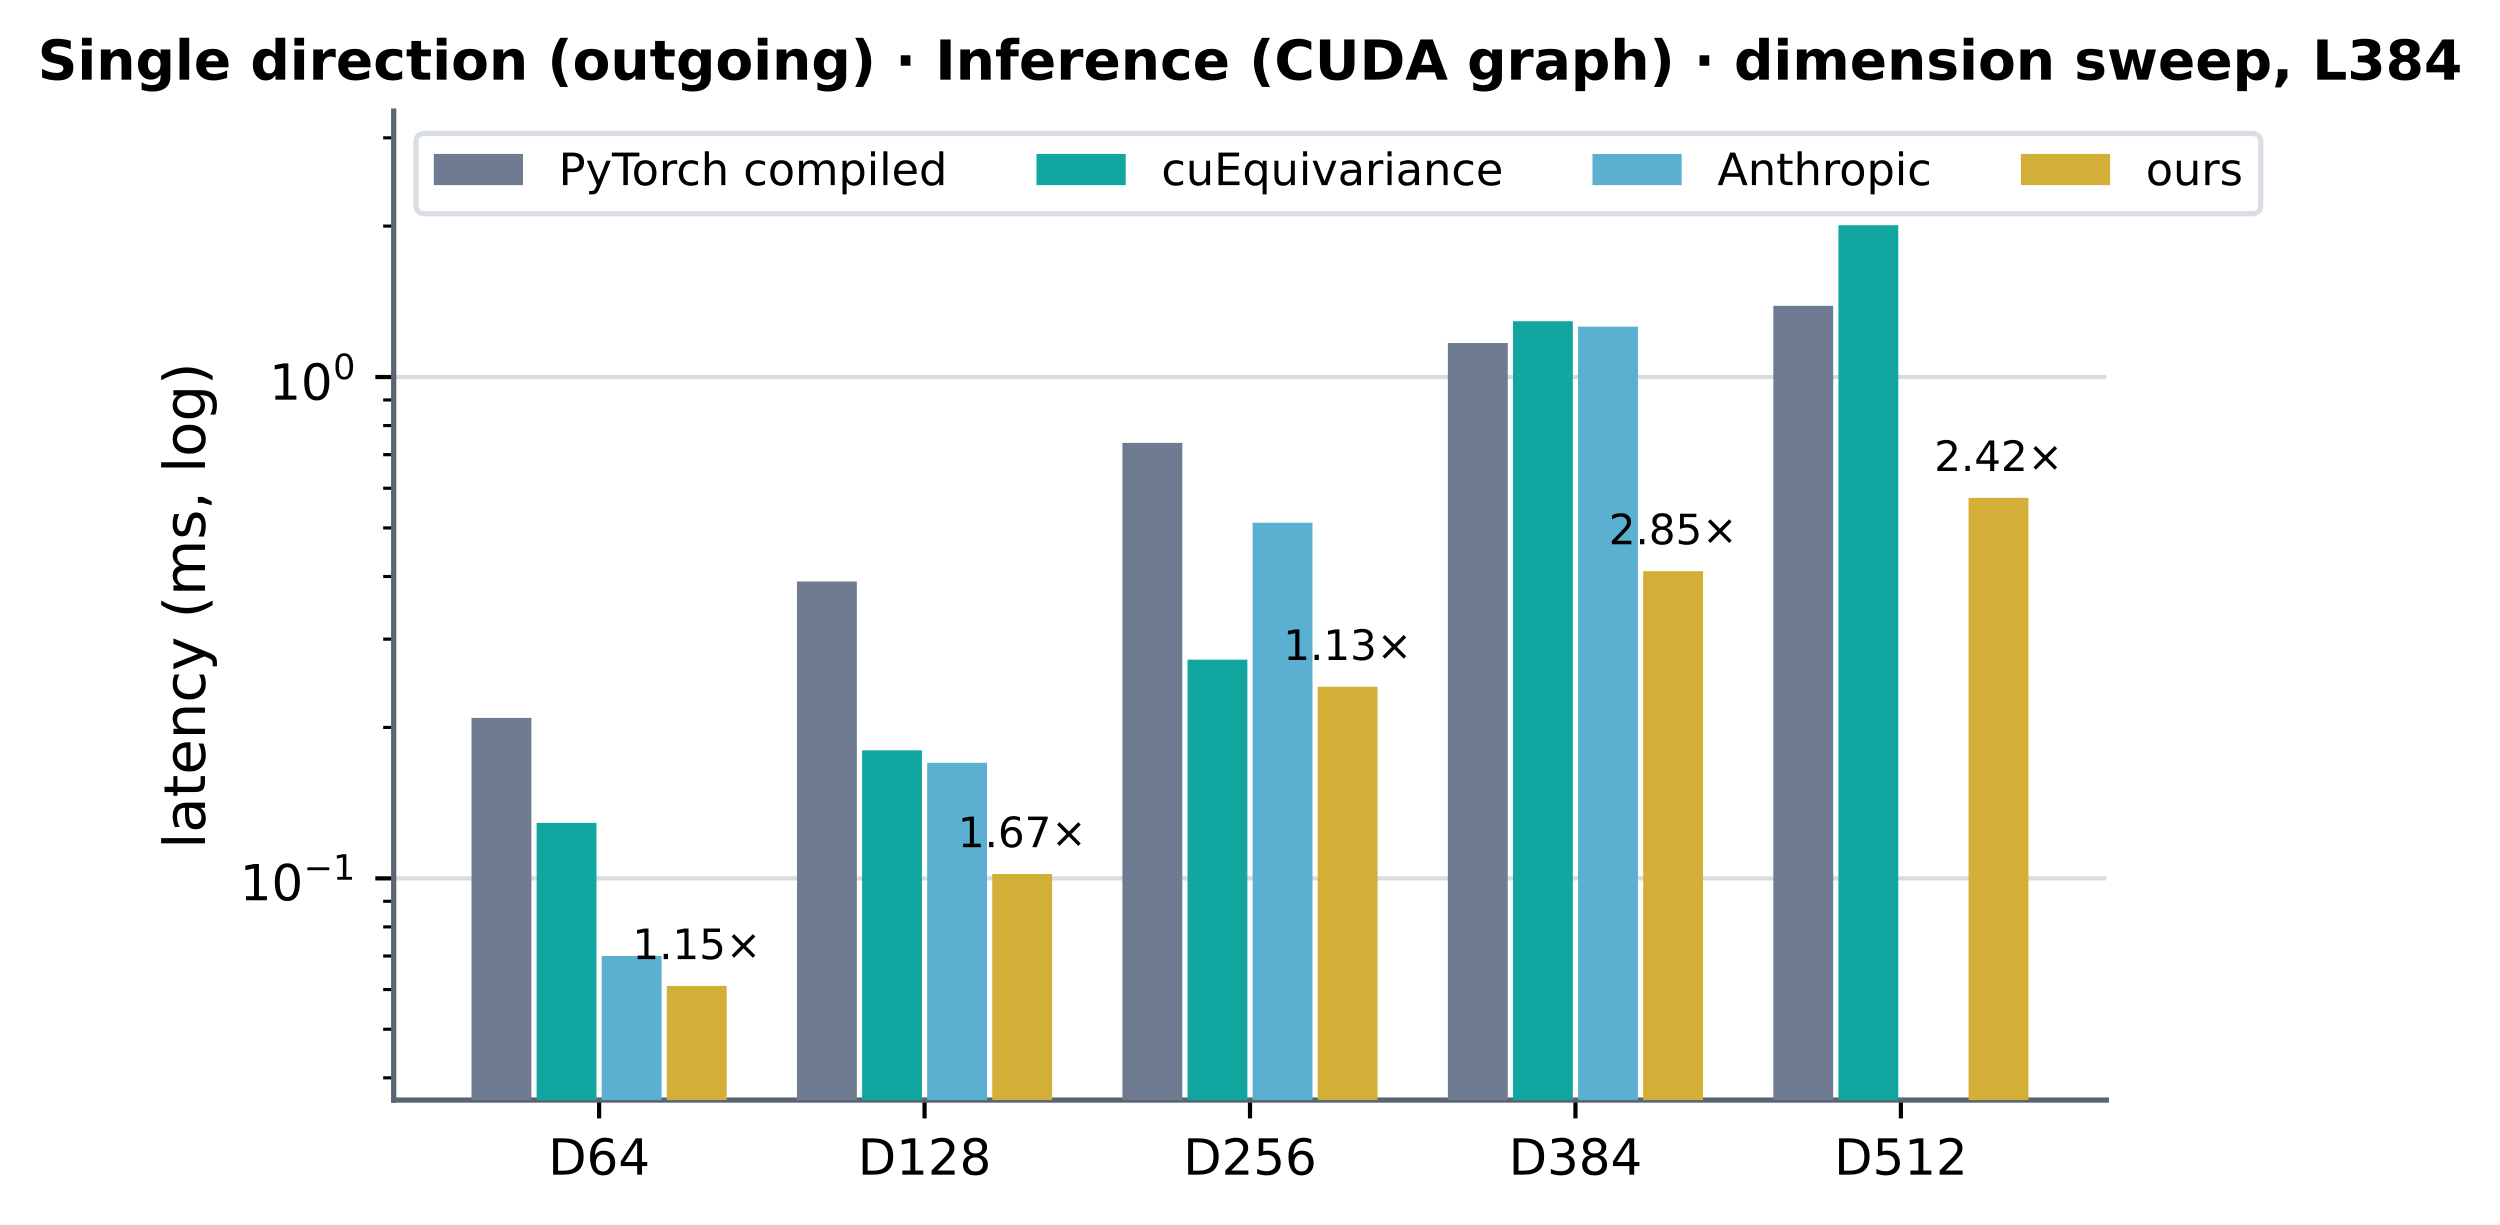
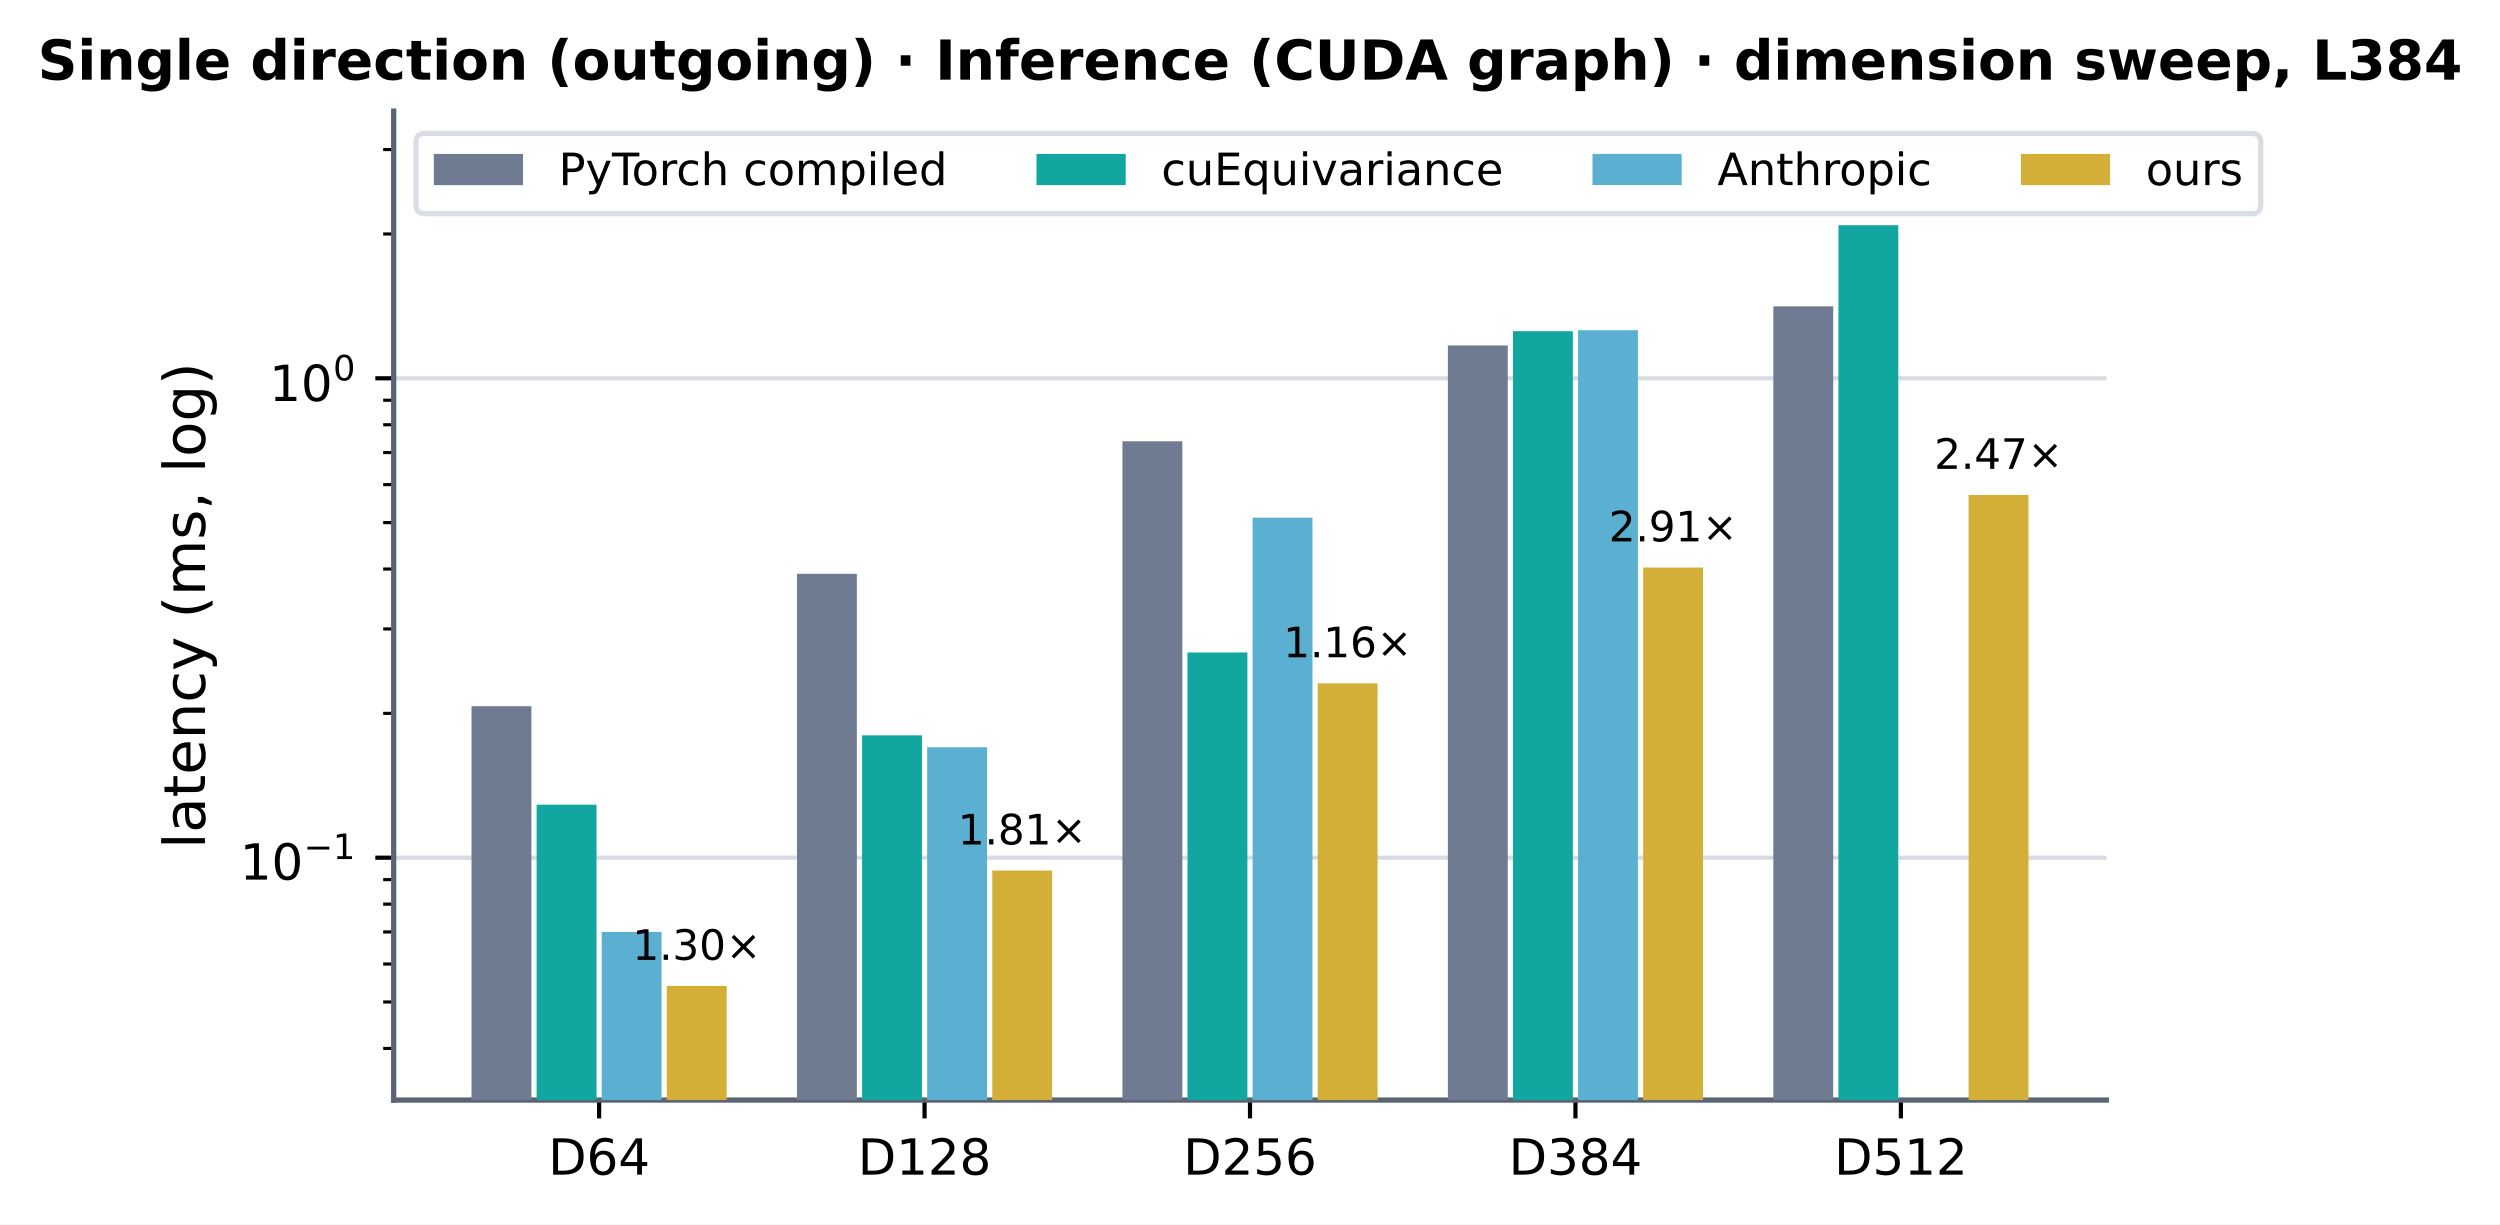
<svg xmlns="http://www.w3.org/2000/svg" xmlns:xlink="http://www.w3.org/1999/xlink" width="476.503pt" height="233.374pt" viewBox="0 0 476.503 233.374" version="1.1">
  <defs>
    <style type="text/css">*{stroke-linejoin: round; stroke-linecap: butt}</style>
  </defs>
  <g id="figure_1">
    <g id="patch_1">
      <path d="M 0 233.374  L 476.503 233.374  L 476.503 0  L 0 0  z " style="fill: #ffffff" />
    </g>
    <g id="axes_1">
      <g id="patch_2">
        <path d="M 75.037 209.674  L 401.467 209.674  L 401.467 21.178  L 75.037 21.178  z " style="fill: #ffffff" />
      </g>
      <g id="matplotlib.axis_1">
        <g id="xtick_1">
          <g id="line2d_1">
            <defs>
-               <path id="m515d236ba9" d="M 0 0  L 0 3.5  " style="stroke: #000000; stroke-width: 0.8" />
+               <path id="m7e31b8a91f" d="M 0 0  L 0 3.5  " style="stroke: #000000; stroke-width: 0.8" />
            </defs>
            <g>
-               <use xlink:href="#m515d236ba9" x="114.19" y="209.674" style="stroke: #000000; stroke-width: 0.8" />
+               <use xlink:href="#m7e31b8a91f" x="114.19" y="209.674" style="stroke: #000000; stroke-width: 0.8" />
            </g>
          </g>
          <g id="text_1">
            <text style="font-size: 9.5px; font-family: 'DejaVu Sans', 'Arial', 'Helvetica', sans-serif; text-anchor: middle" x="114.19" y="223.892" transform="rotate(-0 114.1904 223.8921)">D64</text>
          </g>
        </g>
        <g id="xtick_2">
          <g id="line2d_2">
            <g>
-               <use xlink:href="#m515d236ba9" x="176.221" y="209.674" style="stroke: #000000; stroke-width: 0.8" />
+               <use xlink:href="#m7e31b8a91f" x="176.221" y="209.674" style="stroke: #000000; stroke-width: 0.8" />
            </g>
          </g>
          <g id="text_2">
            <text style="font-size: 9.5px; font-family: 'DejaVu Sans', 'Arial', 'Helvetica', sans-serif; text-anchor: middle" x="176.221" y="223.892" transform="rotate(-0 176.221 223.8921)">D128</text>
          </g>
        </g>
        <g id="xtick_3">
          <g id="line2d_3">
            <g>
-               <use xlink:href="#m515d236ba9" x="238.252" y="209.674" style="stroke: #000000; stroke-width: 0.8" />
+               <use xlink:href="#m7e31b8a91f" x="238.252" y="209.674" style="stroke: #000000; stroke-width: 0.8" />
            </g>
          </g>
          <g id="text_3">
            <text style="font-size: 9.5px; font-family: 'DejaVu Sans', 'Arial', 'Helvetica', sans-serif; text-anchor: middle" x="238.252" y="223.892" transform="rotate(-0 238.2517 223.8921)">D256</text>
          </g>
        </g>
        <g id="xtick_4">
          <g id="line2d_4">
            <g>
-               <use xlink:href="#m515d236ba9" x="300.282" y="209.674" style="stroke: #000000; stroke-width: 0.8" />
+               <use xlink:href="#m7e31b8a91f" x="300.282" y="209.674" style="stroke: #000000; stroke-width: 0.8" />
            </g>
          </g>
          <g id="text_4">
            <text style="font-size: 9.5px; font-family: 'DejaVu Sans', 'Arial', 'Helvetica', sans-serif; text-anchor: middle" x="300.282" y="223.892" transform="rotate(-0 300.2823 223.8921)">D384</text>
          </g>
        </g>
        <g id="xtick_5">
          <g id="line2d_5">
            <g>
-               <use xlink:href="#m515d236ba9" x="362.313" y="209.674" style="stroke: #000000; stroke-width: 0.8" />
+               <use xlink:href="#m7e31b8a91f" x="362.313" y="209.674" style="stroke: #000000; stroke-width: 0.8" />
            </g>
          </g>
          <g id="text_5">
            <text style="font-size: 9.5px; font-family: 'DejaVu Sans', 'Arial', 'Helvetica', sans-serif; text-anchor: middle" x="362.313" y="223.892" transform="rotate(-0 362.3129 223.8921)">D512</text>
          </g>
        </g>
      </g>
      <g id="matplotlib.axis_2">
        <g id="ytick_1">
          <g id="line2d_6">
-             <path d="M 75.037 167.412  L 401.467 167.412  " clip-path="url(#p3dfc3417b1)" style="fill: none; stroke: #d7dce3; stroke-width: 0.8; stroke-linecap: square" />
+             <path d="M 75.037 163.474  L 401.467 163.474  " clip-path="url(#pb931803cc8)" style="fill: none; stroke: #d7dce3; stroke-width: 0.8; stroke-linecap: square" />
          </g>
          <g id="line2d_7">
            <defs>
-               <path id="m3cdca5462f" d="M 0 0  L -3.5 0  " style="stroke: #000000; stroke-width: 0.8" />
+               <path id="m1fac6a575d" d="M 0 0  L -3.5 0  " style="stroke: #000000; stroke-width: 0.8" />
            </defs>
            <g>
-               <use xlink:href="#m3cdca5462f" x="75.037" y="167.412" style="stroke: #000000; stroke-width: 0.8" />
+               <use xlink:href="#m1fac6a575d" x="75.037" y="163.474" style="stroke: #000000; stroke-width: 0.8" />
            </g>
          </g>
          <g id="text_6">
-             <g transform="translate(45.71168 171.8297)">
+             <g transform="translate(45.71168 167.8911)">
              <text>
                <tspan x="0" y="-0.231" style="font-size: 9.5px; font-family: 'DejaVu Sans'">1</tspan>
                <tspan x="6.044" y="-0.231" style="font-size: 9.5px; font-family: 'DejaVu Sans'">0</tspan>
                <tspan x="12.179" y="-4.155" style="font-size: 6.65px; font-family: 'DejaVu Sans'">−</tspan>
                <tspan x="17.751" y="-4.155" style="font-size: 6.65px; font-family: 'DejaVu Sans'">1</tspan>
              </text>
            </g>
          </g>
        </g>
        <g id="ytick_2">
          <g id="line2d_8">
-             <path d="M 75.037 71.858  L 401.467 71.858  " clip-path="url(#p3dfc3417b1)" style="fill: none; stroke: #d7dce3; stroke-width: 0.8; stroke-linecap: square" />
+             <path d="M 75.037 72.104  L 401.467 72.104  " clip-path="url(#pb931803cc8)" style="fill: none; stroke: #d7dce3; stroke-width: 0.8; stroke-linecap: square" />
          </g>
          <g id="line2d_9">
            <g>
-               <use xlink:href="#m3cdca5462f" x="75.037" y="71.858" style="stroke: #000000; stroke-width: 0.8" />
+               <use xlink:href="#m1fac6a575d" x="75.037" y="72.104" style="stroke: #000000; stroke-width: 0.8" />
            </g>
          </g>
          <g id="text_7">
-             <g transform="translate(51.31668 76.32319)">
+             <g transform="translate(51.31668 76.56864)">
              <text>
                <tspan x="0" y="-0.144" style="font-size: 9.5px; font-family: 'DejaVu Sans'">1</tspan>
                <tspan x="6.044" y="-0.144" style="font-size: 9.5px; font-family: 'DejaVu Sans'">0</tspan>
                <tspan x="12.179" y="-4.067" style="font-size: 6.65px; font-family: 'DejaVu Sans'">0</tspan>
              </text>
            </g>
          </g>
        </g>
        <g id="ytick_3">
          <g id="line2d_10">
            <defs>
-               <path id="m67616ac845" d="M 0 0  L -2 0  " style="stroke: #000000; stroke-width: 0.6" />
+               <path id="m224186cf9a" d="M 0 0  L -2 0  " style="stroke: #000000; stroke-width: 0.6" />
            </defs>
            <g>
-               <use xlink:href="#m67616ac845" x="75.037" y="205.437" style="stroke: #000000; stroke-width: 0.6" />
+               <use xlink:href="#m224186cf9a" x="75.037" y="199.833" style="stroke: #000000; stroke-width: 0.6" />
            </g>
          </g>
        </g>
        <g id="ytick_4">
          <g id="line2d_11">
            <g>
-               <use xlink:href="#m67616ac845" x="75.037" y="196.177" style="stroke: #000000; stroke-width: 0.6" />
+               <use xlink:href="#m224186cf9a" x="75.037" y="190.979" style="stroke: #000000; stroke-width: 0.6" />
            </g>
          </g>
        </g>
        <g id="ytick_5">
          <g id="line2d_12">
            <g>
-               <use xlink:href="#m67616ac845" x="75.037" y="188.611" style="stroke: #000000; stroke-width: 0.6" />
+               <use xlink:href="#m224186cf9a" x="75.037" y="183.744" style="stroke: #000000; stroke-width: 0.6" />
            </g>
          </g>
        </g>
        <g id="ytick_6">
          <g id="line2d_13">
            <g>
-               <use xlink:href="#m67616ac845" x="75.037" y="182.214" style="stroke: #000000; stroke-width: 0.6" />
+               <use xlink:href="#m224186cf9a" x="75.037" y="177.627" style="stroke: #000000; stroke-width: 0.6" />
            </g>
          </g>
        </g>
        <g id="ytick_7">
          <g id="line2d_14">
            <g>
-               <use xlink:href="#m67616ac845" x="75.037" y="176.672" style="stroke: #000000; stroke-width: 0.6" />
+               <use xlink:href="#m224186cf9a" x="75.037" y="172.328" style="stroke: #000000; stroke-width: 0.6" />
            </g>
          </g>
        </g>
        <g id="ytick_8">
          <g id="line2d_15">
            <g>
-               <use xlink:href="#m67616ac845" x="75.037" y="171.785" style="stroke: #000000; stroke-width: 0.6" />
+               <use xlink:href="#m224186cf9a" x="75.037" y="167.655" style="stroke: #000000; stroke-width: 0.6" />
            </g>
          </g>
        </g>
        <g id="ytick_9">
          <g id="line2d_16">
            <g>
-               <use xlink:href="#m67616ac845" x="75.037" y="138.648" style="stroke: #000000; stroke-width: 0.6" />
+               <use xlink:href="#m224186cf9a" x="75.037" y="135.969" style="stroke: #000000; stroke-width: 0.6" />
            </g>
          </g>
        </g>
        <g id="ytick_10">
          <g id="line2d_17">
            <g>
-               <use xlink:href="#m67616ac845" x="75.037" y="121.821" style="stroke: #000000; stroke-width: 0.6" />
+               <use xlink:href="#m224186cf9a" x="75.037" y="119.879" style="stroke: #000000; stroke-width: 0.6" />
            </g>
          </g>
        </g>
        <g id="ytick_11">
          <g id="line2d_18">
            <g>
-               <use xlink:href="#m67616ac845" x="75.037" y="109.883" style="stroke: #000000; stroke-width: 0.6" />
+               <use xlink:href="#m224186cf9a" x="75.037" y="108.463" style="stroke: #000000; stroke-width: 0.6" />
            </g>
          </g>
        </g>
        <g id="ytick_12">
          <g id="line2d_19">
            <g>
-               <use xlink:href="#m67616ac845" x="75.037" y="100.623" style="stroke: #000000; stroke-width: 0.6" />
+               <use xlink:href="#m224186cf9a" x="75.037" y="99.609" style="stroke: #000000; stroke-width: 0.6" />
            </g>
          </g>
        </g>
        <g id="ytick_13">
          <g id="line2d_20">
            <g>
-               <use xlink:href="#m67616ac845" x="75.037" y="93.057" style="stroke: #000000; stroke-width: 0.6" />
+               <use xlink:href="#m224186cf9a" x="75.037" y="92.374" style="stroke: #000000; stroke-width: 0.6" />
            </g>
          </g>
        </g>
        <g id="ytick_14">
          <g id="line2d_21">
            <g>
-               <use xlink:href="#m67616ac845" x="75.037" y="86.66" style="stroke: #000000; stroke-width: 0.6" />
+               <use xlink:href="#m224186cf9a" x="75.037" y="86.257" style="stroke: #000000; stroke-width: 0.6" />
            </g>
          </g>
        </g>
        <g id="ytick_15">
          <g id="line2d_22">
            <g>
-               <use xlink:href="#m67616ac845" x="75.037" y="81.118" style="stroke: #000000; stroke-width: 0.6" />
+               <use xlink:href="#m224186cf9a" x="75.037" y="80.958" style="stroke: #000000; stroke-width: 0.6" />
            </g>
          </g>
        </g>
        <g id="ytick_16">
          <g id="line2d_23">
            <g>
-               <use xlink:href="#m67616ac845" x="75.037" y="76.231" style="stroke: #000000; stroke-width: 0.6" />
+               <use xlink:href="#m224186cf9a" x="75.037" y="76.285" style="stroke: #000000; stroke-width: 0.6" />
            </g>
          </g>
        </g>
        <g id="ytick_17">
          <g id="line2d_24">
            <g>
-               <use xlink:href="#m67616ac845" x="75.037" y="43.094" style="stroke: #000000; stroke-width: 0.6" />
+               <use xlink:href="#m224186cf9a" x="75.037" y="44.599" style="stroke: #000000; stroke-width: 0.6" />
            </g>
          </g>
        </g>
        <g id="ytick_18">
          <g id="line2d_25">
            <g>
-               <use xlink:href="#m67616ac845" x="75.037" y="26.267" style="stroke: #000000; stroke-width: 0.6" />
+               <use xlink:href="#m224186cf9a" x="75.037" y="28.509" style="stroke: #000000; stroke-width: 0.6" />
            </g>
          </g>
        </g>
        <g id="text_8">
          <text style="font-size: 11px; font-family: 'DejaVu Sans', 'Arial', 'Helvetica', sans-serif; text-anchor: middle" x="39.069" y="115.426" transform="rotate(-90 39.0691 115.4264)">latency (ms, log)</text>
        </g>
      </g>
      <g id="patch_3">
        <path d="M 75.037 209.674  L 75.037 21.178  " style="fill: none; stroke: #5a6473; stroke-linejoin: miter; stroke-linecap: square" />
      </g>
      <g id="patch_4">
        <path d="M 75.037 209.674  L 401.467 209.674  " style="fill: none; stroke: #5a6473; stroke-linejoin: miter; stroke-linecap: square" />
      </g>
      <g id="patch_5">
-         <path d="M 89.874 95625.889  L 101.288 95625.889  L 101.288 136.821  L 89.874 136.821  z " clip-path="url(#p3dfc3417b1)" style="fill: #6e7b91" />
+         <path d="M 89.874 91442.099  L 101.288 91442.099  L 101.288 134.603  L 89.874 134.603  z " clip-path="url(#pb931803cc8)" style="fill: #6e7b91" />
      </g>
      <g id="patch_6">
-         <path d="M 151.905 95625.889  L 163.319 95625.889  L 163.319 110.827  L 151.905 110.827  z " clip-path="url(#p3dfc3417b1)" style="fill: #6e7b91" />
+         <path d="M 151.905 91442.099  L 163.319 91442.099  L 163.319 109.366  L 151.905 109.366  z " clip-path="url(#pb931803cc8)" style="fill: #6e7b91" />
      </g>
      <g id="patch_7">
-         <path d="M 213.936 95625.889  L 225.349 95625.889  L 225.349 84.41  L 213.936 84.41  z " clip-path="url(#p3dfc3417b1)" style="fill: #6e7b91" />
+         <path d="M 213.936 91442.099  L 225.349 91442.099  L 225.349 84.106  L 213.936 84.106  z " clip-path="url(#pb931803cc8)" style="fill: #6e7b91" />
      </g>
      <g id="patch_8">
-         <path d="M 275.966 95625.889  L 287.38 95625.889  L 287.38 65.378  L 275.966 65.378  z " clip-path="url(#p3dfc3417b1)" style="fill: #6e7b91" />
+         <path d="M 275.966 91442.099  L 287.38 91442.099  L 287.38 65.84  L 275.966 65.84  z " clip-path="url(#pb931803cc8)" style="fill: #6e7b91" />
      </g>
      <g id="patch_9">
-         <path d="M 337.997 95625.889  L 349.411 95625.889  L 349.411 58.282  L 337.997 58.282  z " clip-path="url(#p3dfc3417b1)" style="fill: #6e7b91" />
+         <path d="M 337.997 91442.099  L 349.411 91442.099  L 349.411 58.385  L 337.997 58.385  z " clip-path="url(#pb931803cc8)" style="fill: #6e7b91" />
      </g>
      <g id="patch_10">
-         <path d="M 102.281 95625.889  L 113.694 95625.889  L 113.694 156.845  L 102.281 156.845  z " clip-path="url(#p3dfc3417b1)" style="fill: #11a6a0" />
+         <path d="M 102.281 91442.099  L 113.694 91442.099  L 113.694 153.369  L 102.281 153.369  z " clip-path="url(#pb931803cc8)" style="fill: #11a6a0" />
      </g>
      <g id="patch_11">
-         <path d="M 164.311 95625.889  L 175.725 95625.889  L 175.725 143.02  L 164.311 143.02  z " clip-path="url(#p3dfc3417b1)" style="fill: #11a6a0" />
+         <path d="M 164.311 91442.099  L 175.725 91442.099  L 175.725 140.149  L 164.311 140.149  z " clip-path="url(#pb931803cc8)" style="fill: #11a6a0" />
      </g>
      <g id="patch_12">
-         <path d="M 226.342 95625.889  L 237.755 95625.889  L 237.755 125.735  L 226.342 125.735  z " clip-path="url(#p3dfc3417b1)" style="fill: #11a6a0" />
+         <path d="M 226.342 91442.099  L 237.755 91442.099  L 237.755 124.355  L 226.342 124.355  z " clip-path="url(#pb931803cc8)" style="fill: #11a6a0" />
      </g>
      <g id="patch_13">
-         <path d="M 288.372 95625.889  L 299.786 95625.889  L 299.786 61.227  L 288.372 61.227  z " clip-path="url(#p3dfc3417b1)" style="fill: #11a6a0" />
+         <path d="M 288.372 91442.099  L 299.786 91442.099  L 299.786 63.122  L 288.372 63.122  z " clip-path="url(#pb931803cc8)" style="fill: #11a6a0" />
      </g>
      <g id="patch_14">
-         <path d="M 350.403 95625.889  L 361.817 95625.889  L 361.817 42.928  L 350.403 42.928  z " clip-path="url(#p3dfc3417b1)" style="fill: #11a6a0" />
+         <path d="M 350.403 91442.099  L 361.817 91442.099  L 361.817 42.928  L 350.403 42.928  z " clip-path="url(#pb931803cc8)" style="fill: #11a6a0" />
      </g>
      <g id="patch_15">
-         <path d="M 114.687 95625.889  L 126.1 95625.889  L 126.1 182.214  L 114.687 182.214  z " clip-path="url(#p3dfc3417b1)" style="fill: #5bb0d1" />
+         <path d="M 114.687 91442.099  L 126.1 91442.099  L 126.1 177.627  L 114.687 177.627  z " clip-path="url(#pb931803cc8)" style="fill: #5bb0d1" />
      </g>
      <g id="patch_16">
-         <path d="M 176.717 95625.889  L 188.131 95625.889  L 188.131 145.392  L 176.717 145.392  z " clip-path="url(#p3dfc3417b1)" style="fill: #5bb0d1" />
+         <path d="M 176.717 91442.099  L 188.131 91442.099  L 188.131 142.418  L 176.717 142.418  z " clip-path="url(#pb931803cc8)" style="fill: #5bb0d1" />
      </g>
      <g id="patch_17">
-         <path d="M 238.748 95625.889  L 250.162 95625.889  L 250.162 99.639  L 238.748 99.639  z " clip-path="url(#p3dfc3417b1)" style="fill: #5bb0d1" />
+         <path d="M 238.748 91442.099  L 250.162 91442.099  L 250.162 98.668  L 238.748 98.668  z " clip-path="url(#pb931803cc8)" style="fill: #5bb0d1" />
      </g>
      <g id="patch_18">
-         <path d="M 300.779 95625.889  L 312.192 95625.889  L 312.192 62.267  L 300.779 62.267  z " clip-path="url(#p3dfc3417b1)" style="fill: #5bb0d1" />
+         <path d="M 300.779 91442.099  L 312.192 91442.099  L 312.192 62.933  L 300.779 62.933  z " clip-path="url(#pb931803cc8)" style="fill: #5bb0d1" />
      </g>
      <g id="patch_19">
-         <path d="M 127.093 95625.889  L 138.506 95625.889  L 138.506 187.925  L 127.093 187.925  z " clip-path="url(#p3dfc3417b1)" style="fill: #d4af37" />
+         <path d="M 127.093 91442.099  L 138.506 91442.099  L 138.506 187.925  L 127.093 187.925  z " clip-path="url(#pb931803cc8)" style="fill: #d4af37" />
      </g>
      <g id="patch_20">
-         <path d="M 189.123 95625.889  L 200.537 95625.889  L 200.537 166.59  L 189.123 166.59  z " clip-path="url(#p3dfc3417b1)" style="fill: #d4af37" />
+         <path d="M 189.123 91442.099  L 200.537 91442.099  L 200.537 165.929  L 189.123 165.929  z " clip-path="url(#pb931803cc8)" style="fill: #d4af37" />
      </g>
      <g id="patch_21">
-         <path d="M 251.154 95625.889  L 262.568 95625.889  L 262.568 130.909  L 251.154 130.909  z " clip-path="url(#p3dfc3417b1)" style="fill: #d4af37" />
+         <path d="M 251.154 91442.099  L 262.568 91442.099  L 262.568 130.25  L 251.154 130.25  z " clip-path="url(#pb931803cc8)" style="fill: #d4af37" />
      </g>
      <g id="patch_22">
-         <path d="M 313.185 95625.889  L 324.598 95625.889  L 324.598 108.858  L 313.185 108.858  z " clip-path="url(#p3dfc3417b1)" style="fill: #d4af37" />
+         <path d="M 313.185 91442.099  L 324.598 91442.099  L 324.598 108.167  L 313.185 108.167  z " clip-path="url(#pb931803cc8)" style="fill: #d4af37" />
      </g>
      <g id="patch_23">
-         <path d="M 375.215 95625.889  L 386.629 95625.889  L 386.629 94.895  L 375.215 94.895  z " clip-path="url(#p3dfc3417b1)" style="fill: #d4af37" />
+         <path d="M 375.215 91442.099  L 386.629 91442.099  L 386.629 94.34  L 375.215 94.34  z " clip-path="url(#pb931803cc8)" style="fill: #d4af37" />
      </g>
      <g id="text_9">
        <text style="font-weight: 700; font-size: 10.5px; font-family: 'DejaVu Sans', 'Arial', 'Helvetica', sans-serif; text-anchor: middle" x="238.252" y="15.178" transform="rotate(-0 238.2517 15.17836)">Single direction (outgoing) · Inference (CUDA graph) · dimension sweep, L384</text>
      </g>
      <g id="text_10">
-         <text style="font-size: 8px; font-family: 'DejaVu Sans', 'Arial', 'Helvetica', sans-serif; text-anchor: middle" x="132.8" y="182.809" transform="rotate(-0 132.7996 182.8092)">1.15×</text>
+         <text style="font-size: 8px; font-family: 'DejaVu Sans', 'Arial', 'Helvetica', sans-serif; text-anchor: middle" x="132.8" y="182.949" transform="rotate(-0 132.7996 182.949)">1.30×</text>
      </g>
      <g id="text_11">
-         <text style="font-size: 8px; font-family: 'DejaVu Sans', 'Arial', 'Helvetica', sans-serif; text-anchor: middle" x="194.83" y="161.475" transform="rotate(-0 194.8302 161.4748)">1.67×</text>
+         <text style="font-size: 8px; font-family: 'DejaVu Sans', 'Arial', 'Helvetica', sans-serif; text-anchor: middle" x="194.83" y="160.953" transform="rotate(-0 194.8302 160.9531)">1.81×</text>
      </g>
      <g id="text_12">
-         <text style="font-size: 8px; font-family: 'DejaVu Sans', 'Arial', 'Helvetica', sans-serif; text-anchor: middle" x="256.861" y="125.793" transform="rotate(-0 256.8609 125.7933)">1.13×</text>
+         <text style="font-size: 8px; font-family: 'DejaVu Sans', 'Arial', 'Helvetica', sans-serif; text-anchor: middle" x="256.861" y="125.275" transform="rotate(-0 256.8609 125.2746)">1.16×</text>
      </g>
      <g id="text_13">
-         <text style="font-size: 8px; font-family: 'DejaVu Sans', 'Arial', 'Helvetica', sans-serif; text-anchor: middle" x="318.892" y="103.743" transform="rotate(-0 318.8915 103.7426)">2.85×</text>
+         <text style="font-size: 8px; font-family: 'DejaVu Sans', 'Arial', 'Helvetica', sans-serif; text-anchor: middle" x="318.892" y="103.191" transform="rotate(-0 318.8915 103.1911)">2.91×</text>
      </g>
      <g id="text_14">
-         <text style="font-size: 8px; font-family: 'DejaVu Sans', 'Arial', 'Helvetica', sans-serif; text-anchor: middle" x="380.922" y="89.779" transform="rotate(-0 380.9221 89.77948)">2.42×</text>
+         <text style="font-size: 8px; font-family: 'DejaVu Sans', 'Arial', 'Helvetica', sans-serif; text-anchor: middle" x="380.922" y="89.364" transform="rotate(-0 380.9221 89.364)">2.47×</text>
      </g>
      <g id="legend_1">
        <g id="patch_24">
          <path d="M 80.987 40.729  L 429.201 40.729  Q 430.901 40.729 430.901 39.029  L 430.901 27.128  Q 430.901 25.428 429.201 25.428  L 80.987 25.428  Q 79.287 25.428 79.287 27.128  L 79.287 39.029  Q 79.287 40.729 80.987 40.729  z " style="fill: #ffffff; opacity: 0.95; stroke: #d7dce3; stroke-linejoin: miter" />
        </g>
        <g id="patch_25">
          <path d="M 82.687 35.287  L 99.687 35.287  L 99.687 29.337  L 82.687 29.337  z " style="fill: #6e7b91" />
        </g>
        <g id="text_15">
          <text style="font-size: 8.5px; font-family: 'DejaVu Sans', 'Arial', 'Helvetica', sans-serif; text-anchor: start" x="106.487" y="35.287" transform="rotate(-0 106.4867 35.28703)">PyTorch compiled</text>
        </g>
        <g id="patch_26">
          <path d="M 197.56 35.287  L 214.56 35.287  L 214.56 29.337  L 197.56 29.337  z " style="fill: #11a6a0" />
        </g>
        <g id="text_16">
          <text style="font-size: 8.5px; font-family: 'DejaVu Sans', 'Arial', 'Helvetica', sans-serif; text-anchor: start" x="221.36" y="35.287" transform="rotate(-0 221.3602 35.28703)">cuEquivariance</text>
        </g>
        <g id="patch_27">
          <path d="M 303.531 35.287  L 320.531 35.287  L 320.531 29.337  L 303.531 29.337  z " style="fill: #5bb0d1" />
        </g>
        <g id="text_17">
          <text style="font-size: 8.5px; font-family: 'DejaVu Sans', 'Arial', 'Helvetica', sans-serif; text-anchor: start" x="327.331" y="35.287" transform="rotate(-0 327.3313 35.28703)">Anthropic</text>
        </g>
        <g id="patch_28">
          <path d="M 385.191 35.287  L 402.191 35.287  L 402.191 29.337  L 385.191 29.337  z " style="fill: #d4af37" />
        </g>
        <g id="text_18">
          <text style="font-size: 8.5px; font-family: 'DejaVu Sans', 'Arial', 'Helvetica', sans-serif; text-anchor: start" x="408.991" y="35.287" transform="rotate(-0 408.9911 35.28703)">ours</text>
        </g>
      </g>
    </g>
  </g>
  <defs>
-     <clipPath id="p3dfc3417b1">
+     <clipPath id="pb931803cc8">
      <rect x="75.037" y="21.178" width="326.43" height="188.496" />
    </clipPath>
  </defs>
</svg>
